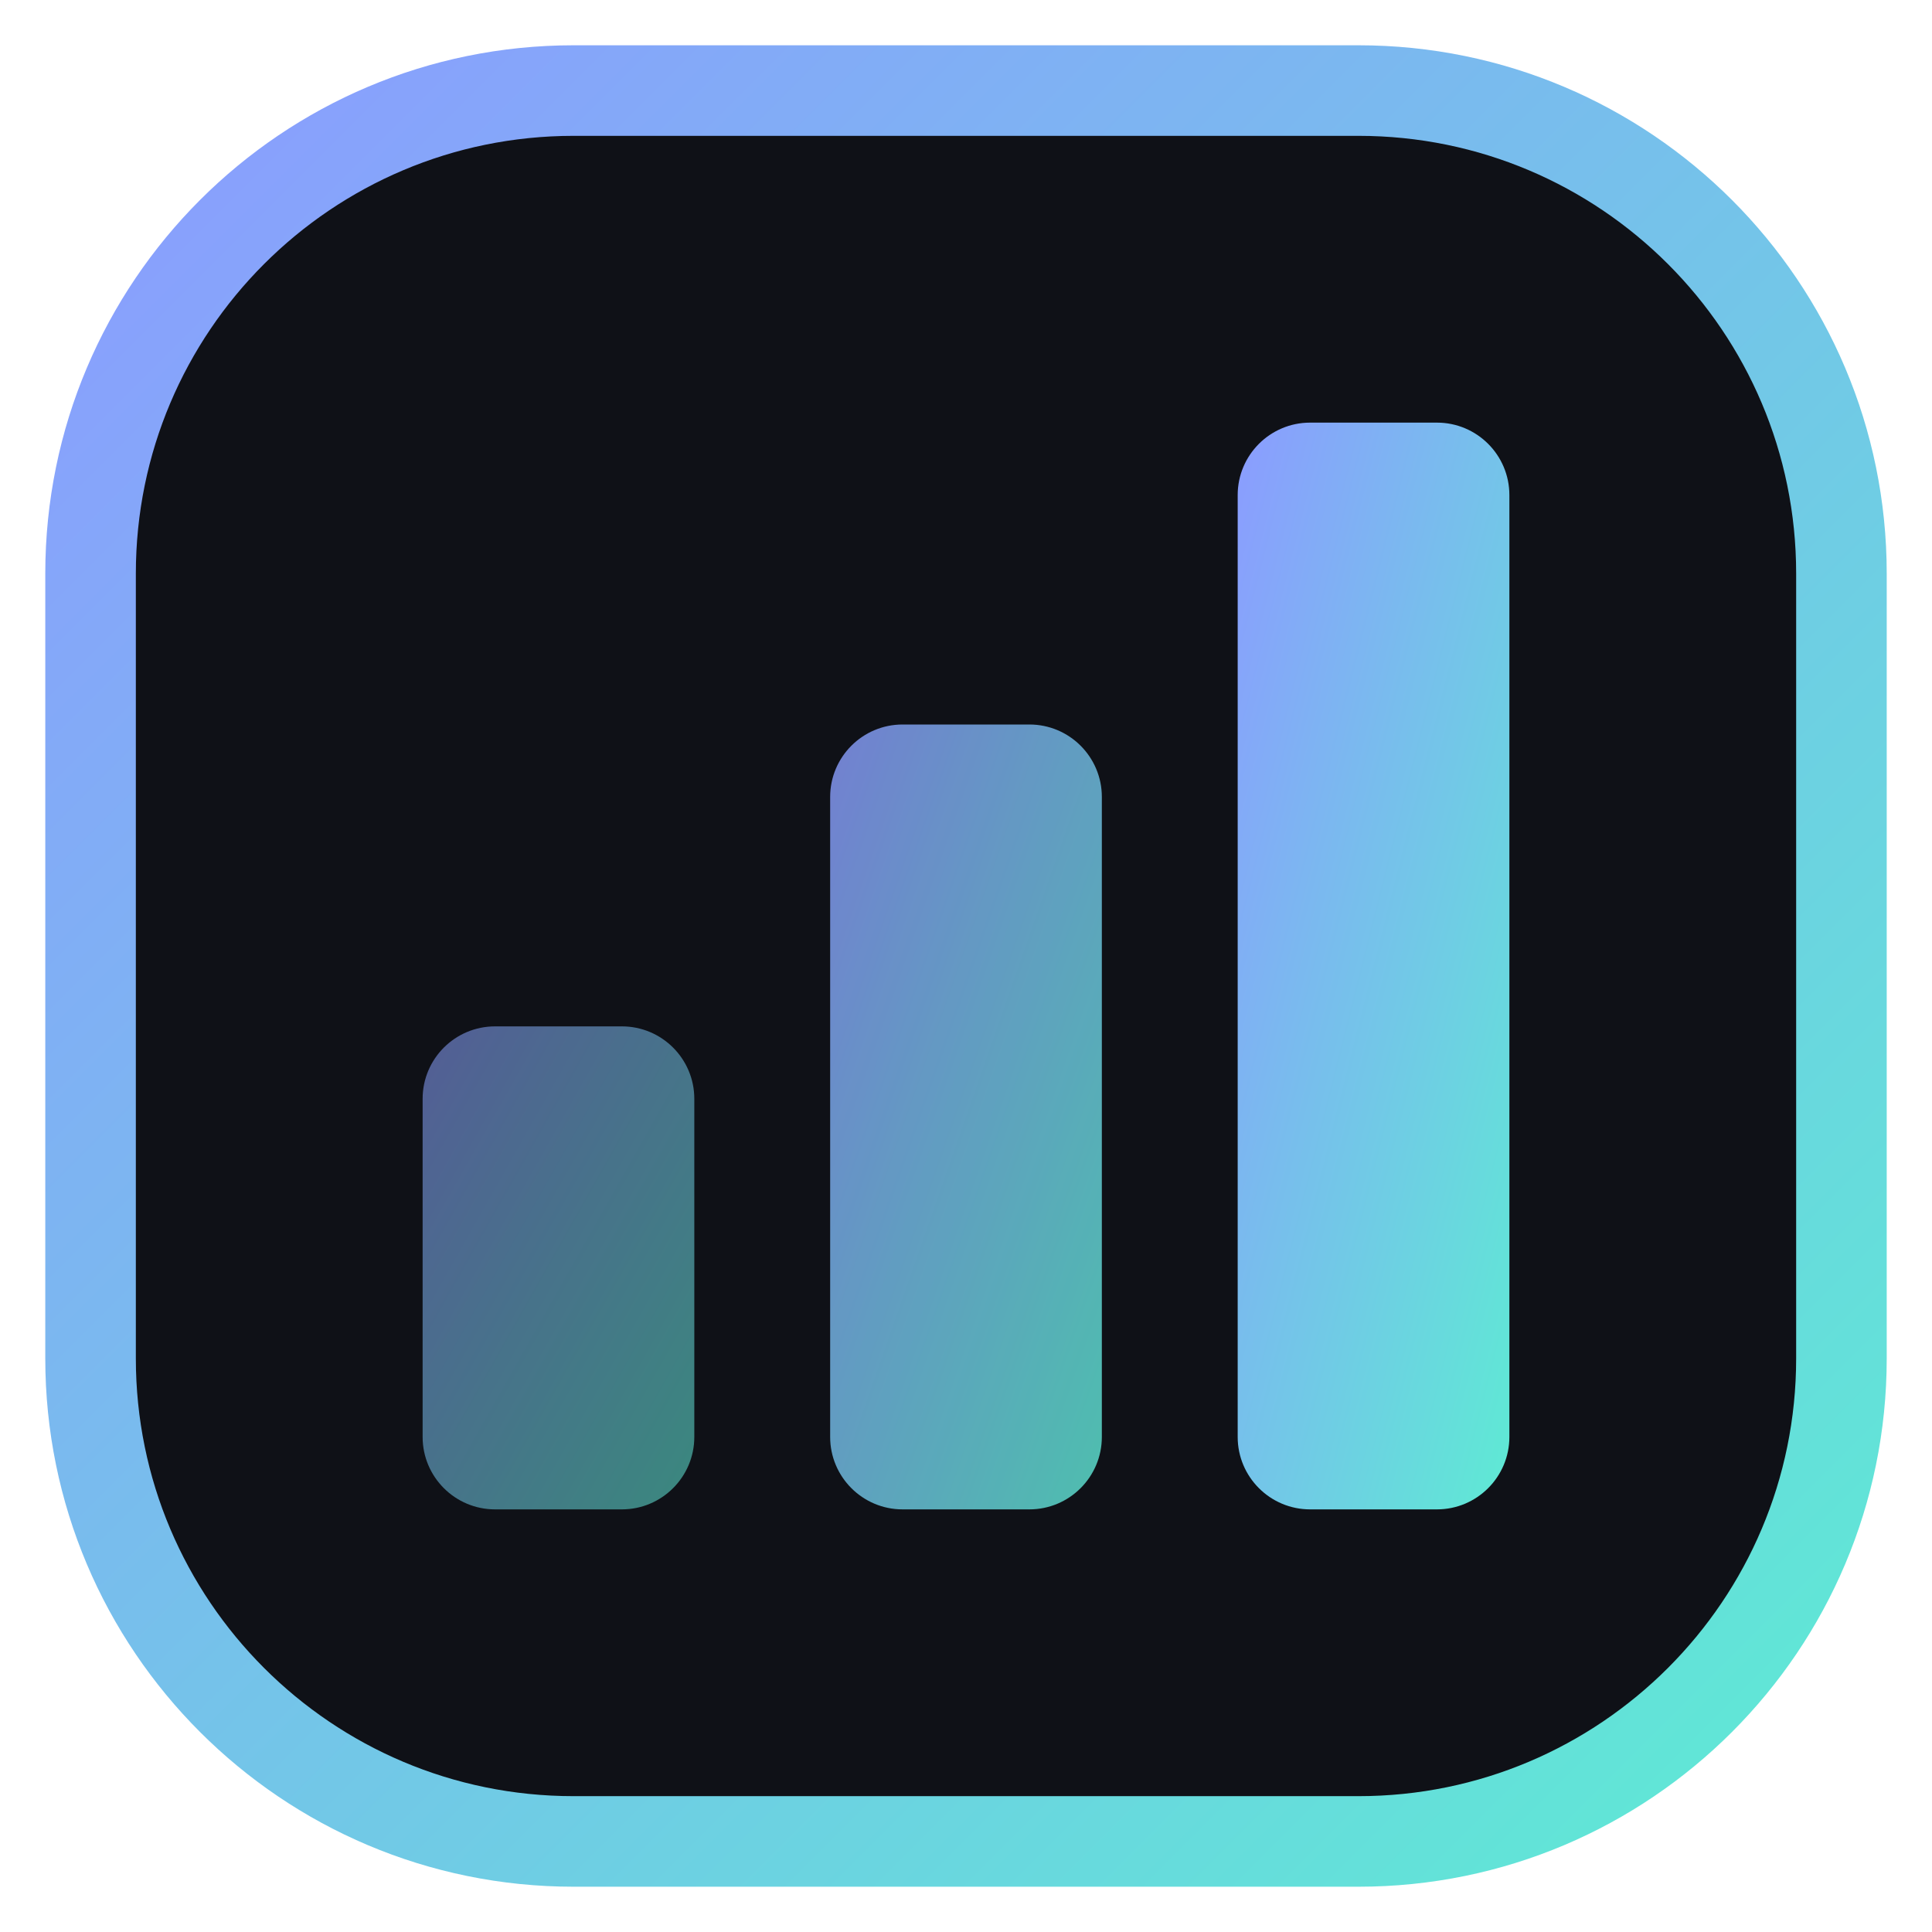
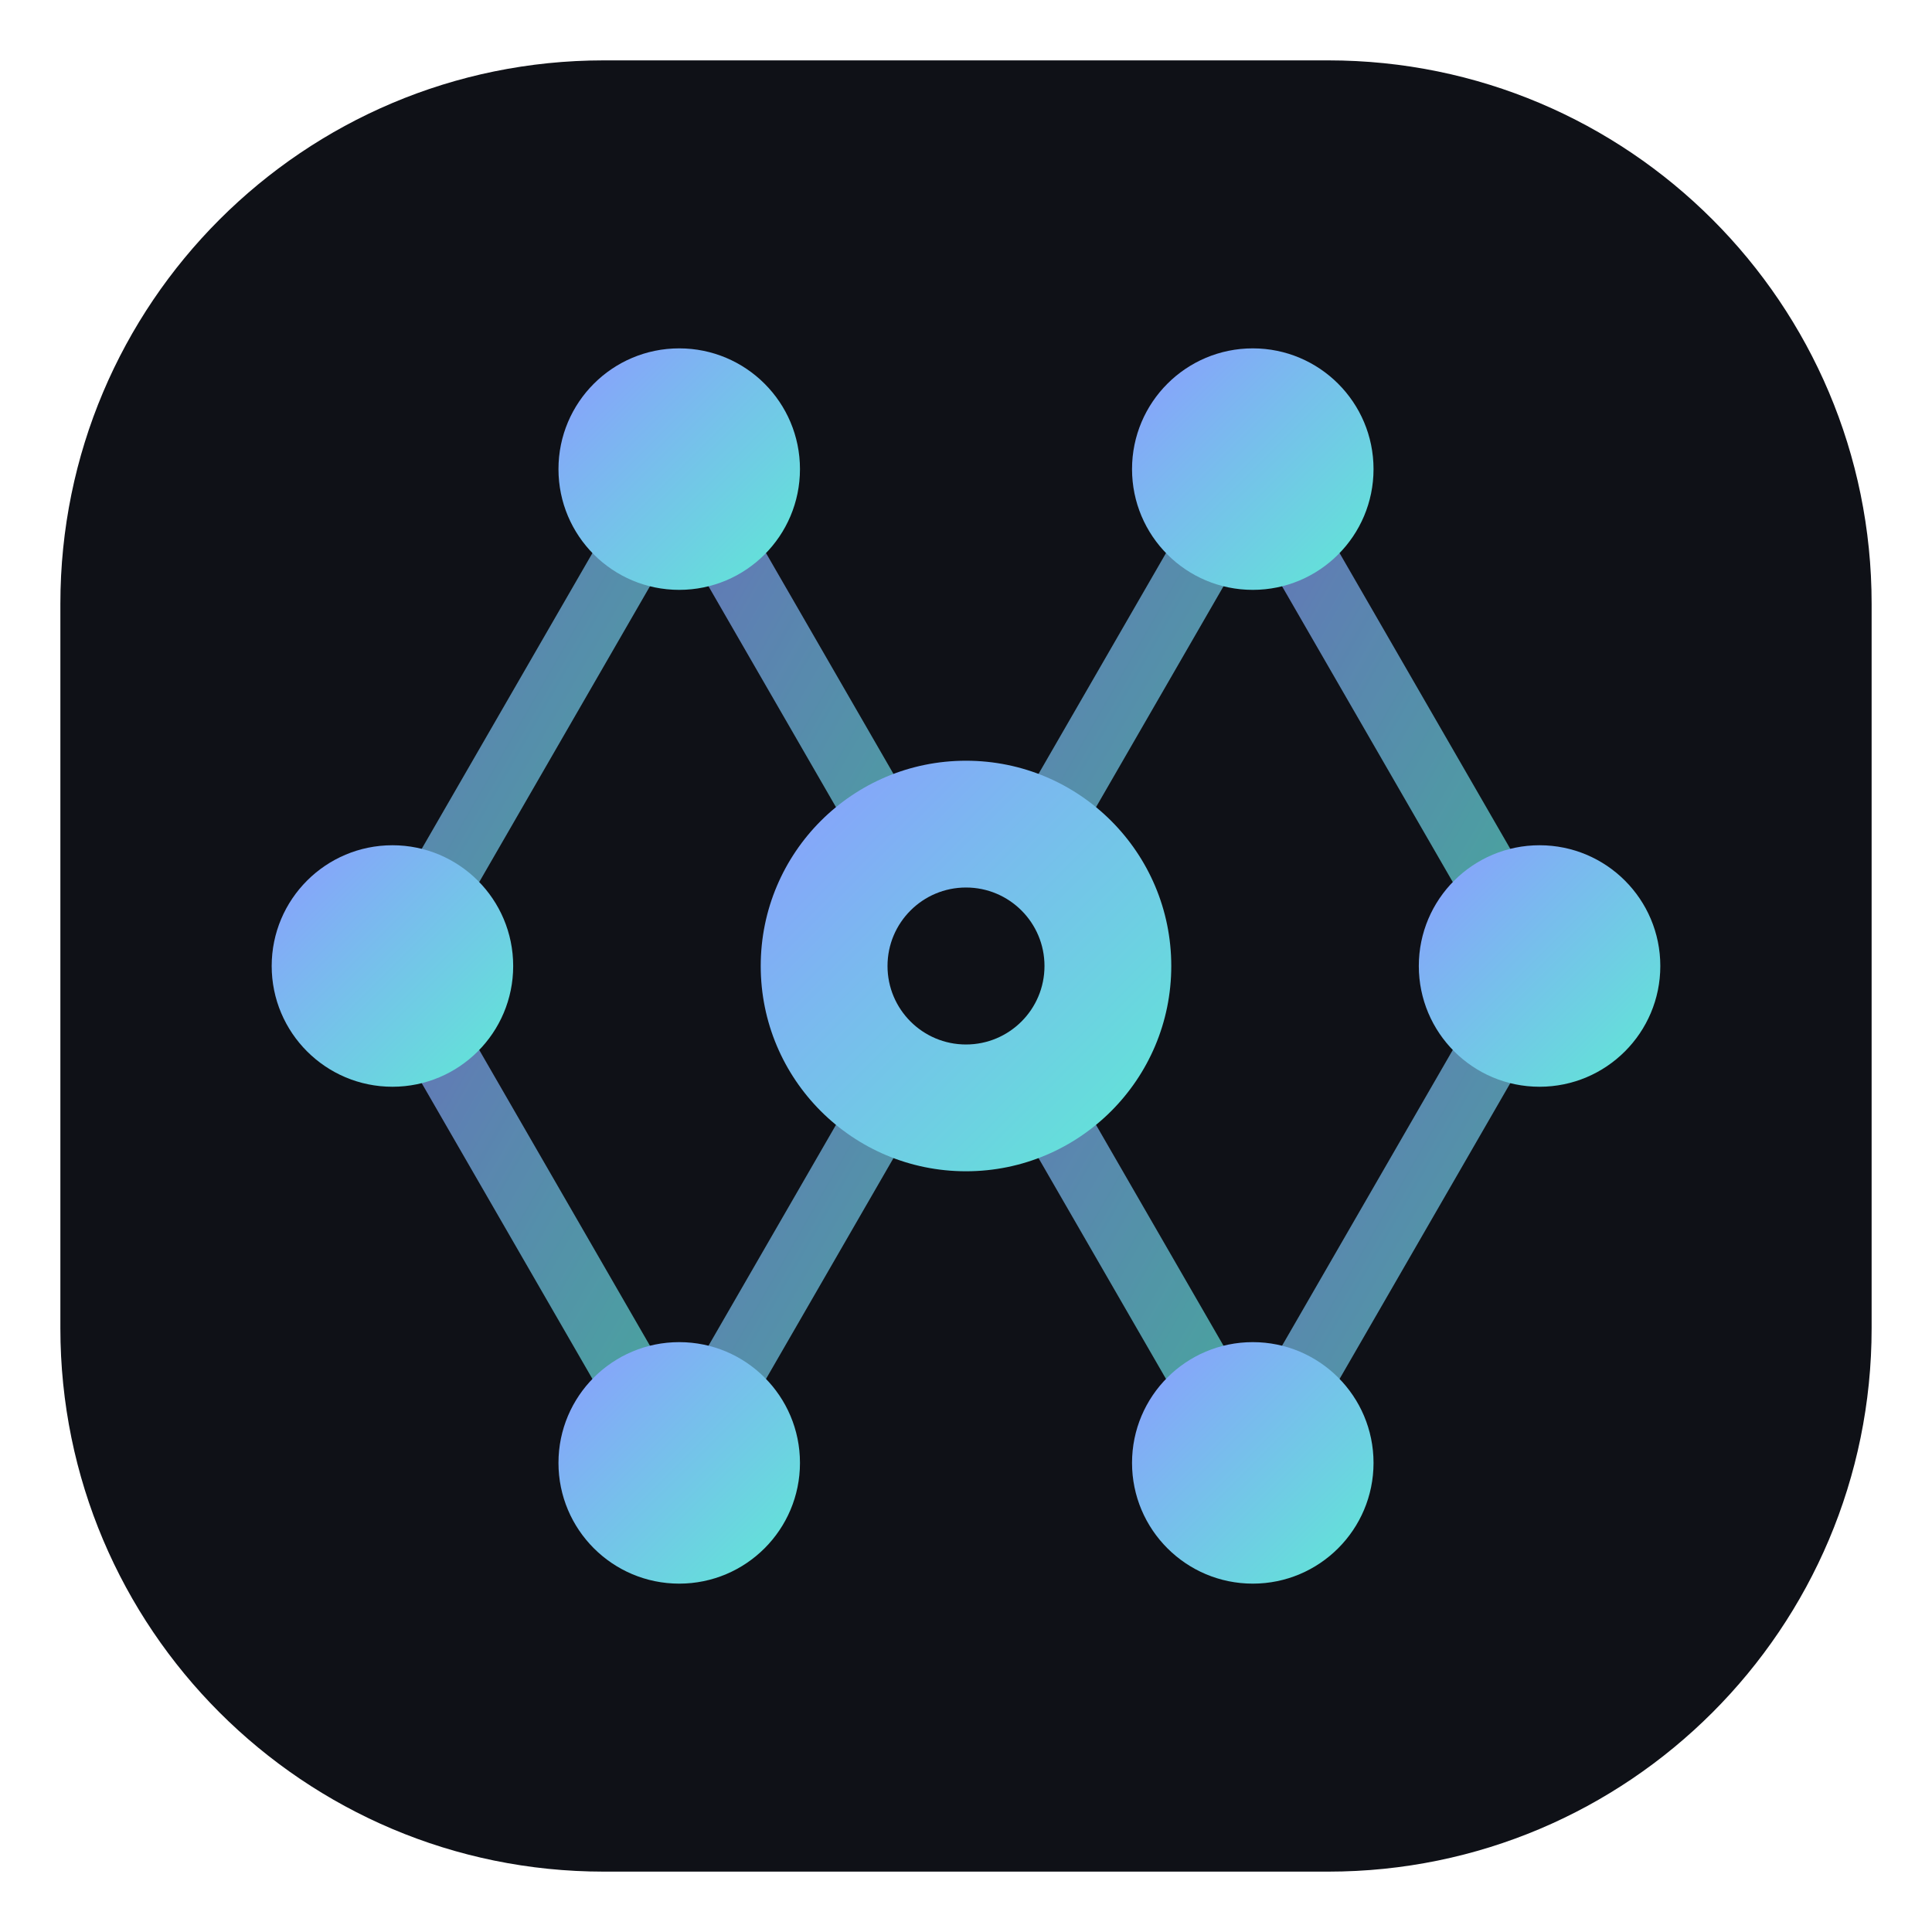
<svg xmlns="http://www.w3.org/2000/svg" viewBox="0 0 32 32">
  <defs>
    <linearGradient id="g" x1="0" y1="0" x2="1" y2="1">
      <stop offset="0" stop-color="#8b9cff" />
      <stop offset="1" stop-color="#5eead4" />
    </linearGradient>
  </defs>
-   <rect x="1.5" y="1.5" width="29" height="29" rx="8" fill="#0f1117" stroke="url(#g)" stroke-width="1.5" />
-   <rect x="7" y="17" width="4.5" height="8" rx="1.2" fill="url(#g)" opacity=".55" />
-   <rect x="13.75" y="12" width="4.5" height="13" rx="1.2" fill="url(#g)" opacity=".8" />
-   <rect x="20.5" y="7" width="4.5" height="18" rx="1.2" fill="url(#g)" />
+   <rect x="1" y="1" width="30" height="30" rx="9" fill="#0f1117" />
+   <g stroke="url(#g)" stroke-width="1.1" stroke-linecap="round" opacity=".7">
+     <line x1="16" y1="16" x2="25.50" y2="16.00" />
+     <line x1="16" y1="16" x2="20.75" y2="24.23" />
+     <line x1="16" y1="16" x2="11.25" y2="24.23" />
+     <line x1="16" y1="16" x2="6.50" y2="16.00" />
+     <line x1="16" y1="16" x2="11.25" y2="7.77" />
+     <line x1="16" y1="16" x2="20.75" y2="7.77" />
+     <line x1="25.50" y1="16.00" x2="20.75" y2="24.23" />
+     <line x1="20.75" y1="24.23" x2="11.25" y2="24.23" />
+     <line x1="11.25" y1="24.23" x2="6.50" y2="16.00" />
+     <line x1="6.50" y1="16.00" x2="11.25" y2="7.77" />
+     <line x1="11.25" y1="7.77" x2="20.75" y2="7.77" />
+     <line x1="20.75" y1="7.77" x2="25.50" y2="16.00" />
+   </g>
+   <circle cx="25.50" cy="16.00" r="2" fill="url(#g)" />
+   <circle cx="20.75" cy="24.23" r="2" fill="url(#g)" />
+   <circle cx="11.25" cy="24.23" r="2" fill="url(#g)" />
+   <circle cx="6.50" cy="16.00" r="2" fill="url(#g)" />
+   <circle cx="11.25" cy="7.77" r="2" fill="url(#g)" />
+   <circle cx="20.75" cy="7.77" r="2" fill="url(#g)" />
+   <circle cx="16" cy="16" r="3.4" fill="url(#g)" />
+   <circle cx="16" cy="16" r="1.3" fill="#0f1117" />
</svg>
